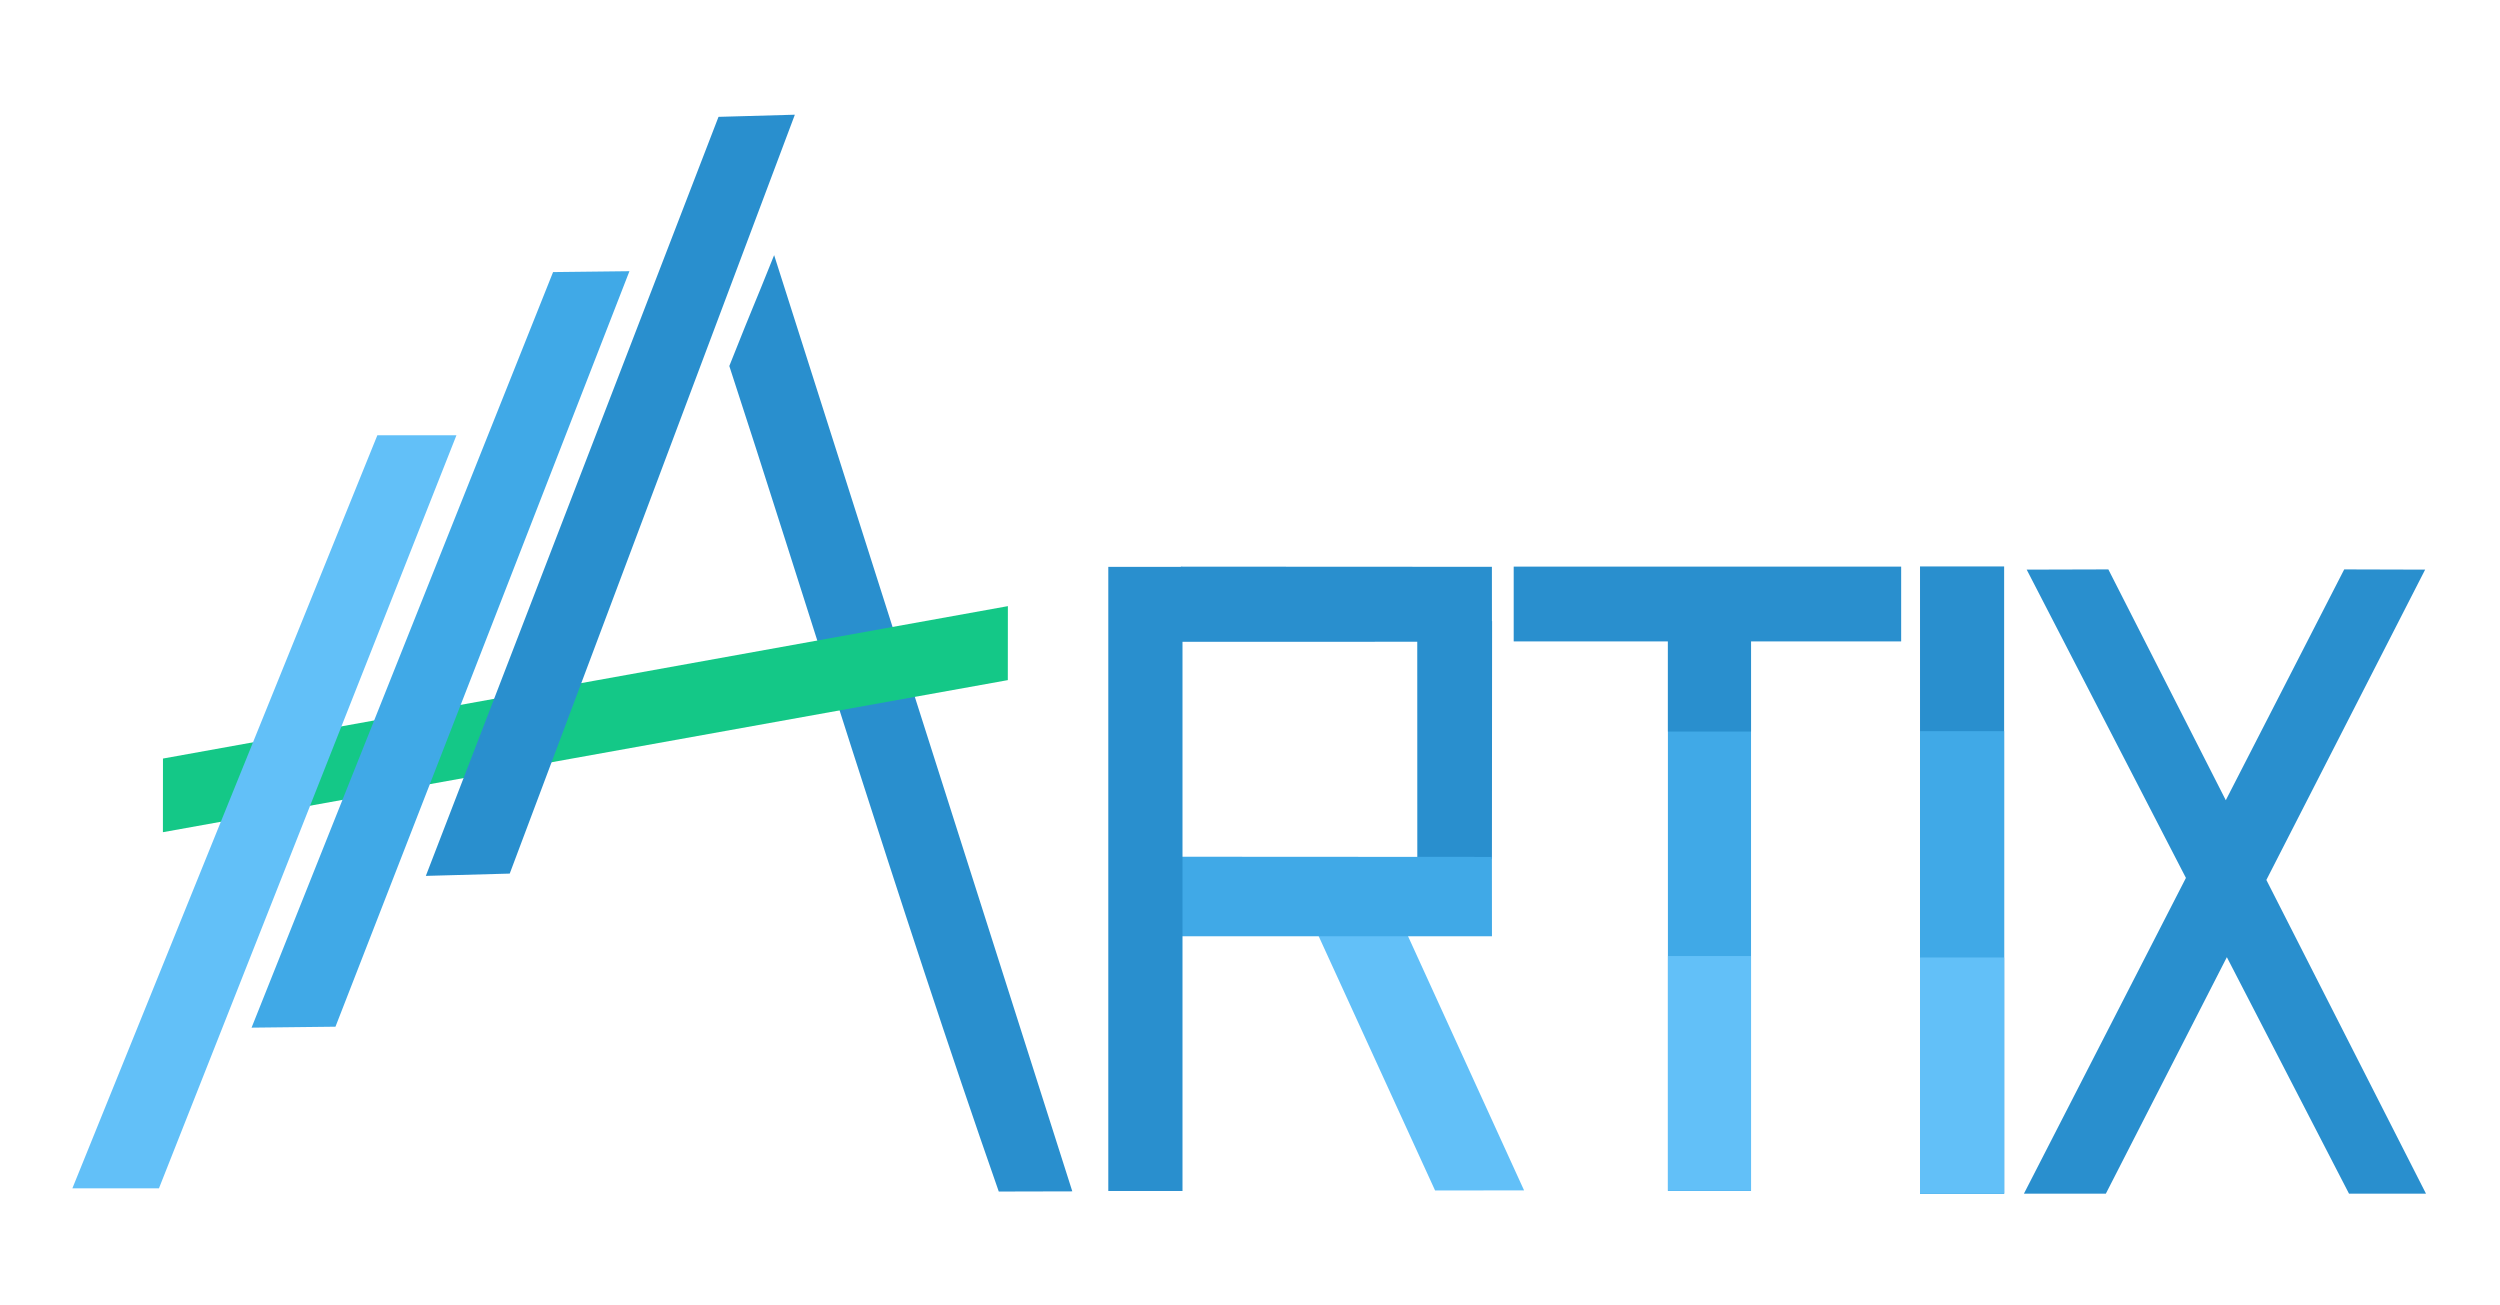
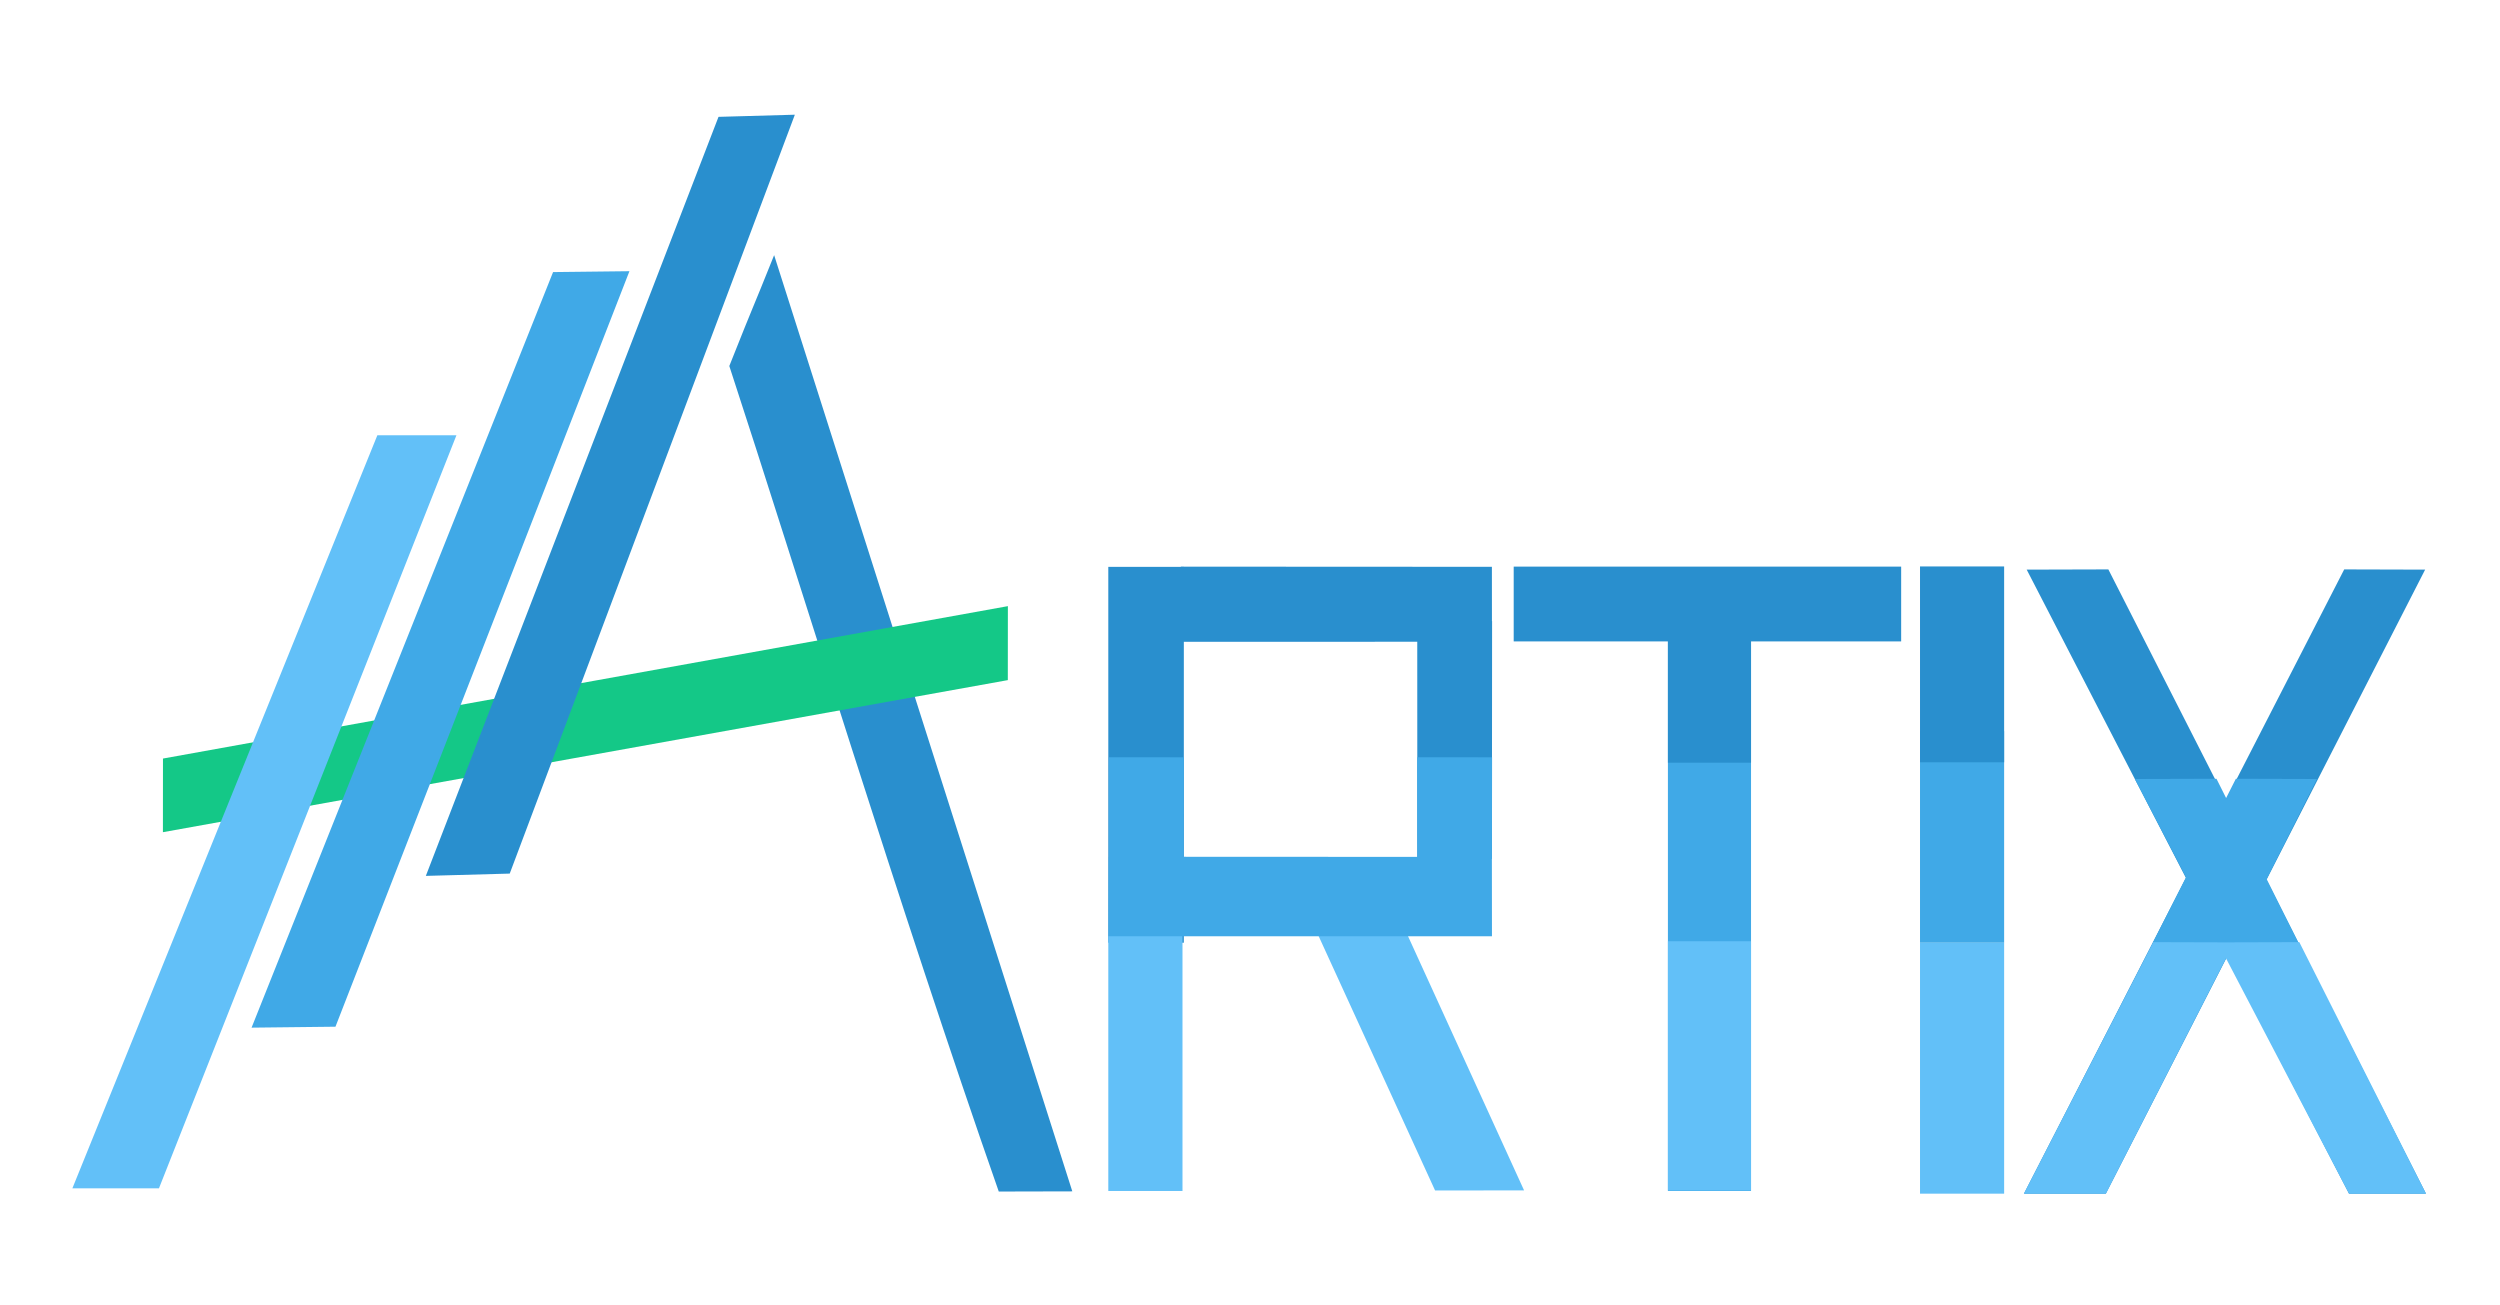
<svg xmlns="http://www.w3.org/2000/svg" width="575mm" height="300mm" viewBox="0 0 575 300" version="1.1" id="svg8">
  <defs id="defs2" />
  <g id="layer1" transform="translate(0,3)">
    <path style="opacity:1;fill:#298fce;fill-opacity:1;fill-rule:nonzero;stroke:none;stroke-width:0.307;stroke-miterlimit:4;stroke-dasharray:none;stroke-dashoffset:24.5;stroke-opacity:1" d="m 325.968,139.832 17.213,0.035 -0.038,54.646 -17.163,0.01 z" id="path866" />
    <path style="fill:#298fce;fill-opacity:1;stroke:none;stroke-width:0.283px;stroke-linecap:butt;stroke-linejoin:miter;stroke-opacity:1" d="m 178.051,55.683 68.58,215.331 -16.914,0.04 C 207.025,206.242 182.939,127.533 167.742,81.184 c 6.496,-16.352 4.654,-11.374 10.309,-25.502 z" id="path828-8-0-1" />
    <path style="fill:#14c887;fill-opacity:1;stroke:none;stroke-width:0.283px;stroke-linecap:butt;stroke-linejoin:miter;stroke-opacity:1" d="m 231.811,136.412 -0.014,17.016 -194.328,34.976 0.014,-16.937 z" id="path828-8-0-7" />
    <path style="fill:#62c0f8;fill-opacity:1;stroke:none;stroke-width:0.282px;stroke-linecap:butt;stroke-linejoin:miter;stroke-opacity:1" d="M 86.791,97.114 H 104.981 L 36.557,270.319 H 16.645 Z" id="path828" />
    <path style="fill:#40a9e7;fill-opacity:1;stroke:none;stroke-width:0.283px;stroke-linecap:butt;stroke-linejoin:miter;stroke-opacity:1" d="M 127.207,59.58 144.769,59.376 77.157,233.142 57.859,233.36 Z" id="path828-8" />
    <path style="fill:#298fce;fill-opacity:1;stroke:none;stroke-width:0.283px;stroke-linecap:butt;stroke-linejoin:miter;stroke-opacity:1" d="m 165.258,23.875 17.558,-0.492 -65.579,174.544 -19.294,0.527 z" id="path828-8-0" />
    <path style="opacity:1;fill:#40a9e7;fill-opacity:1;fill-rule:nonzero;stroke:none;stroke-width:0.494;stroke-miterlimit:4;stroke-dasharray:none;stroke-dashoffset:24.5;stroke-opacity:1" d="m 383.619,143.812 h 19.118 v 127.114 h -19.118 z" id="rect859" />
-     <path style="opacity:1;fill:#298fce;fill-opacity:1;fill-rule:nonzero;stroke:none;stroke-width:0.529;stroke-miterlimit:4;stroke-dasharray:none;stroke-dashoffset:24.5;stroke-opacity:1" d="m 441.604,127.282 h 19.347 v 144.261 h -19.347 z" id="rect863" />
    <path id="rect833" style="opacity:1;fill:#298fce;fill-opacity:1;fill-rule:nonzero;stroke:none;stroke-width:0.533;stroke-miterlimit:4;stroke-dasharray:none;stroke-dashoffset:24.5;stroke-opacity:1" d="m 539.17,127.962 18.612,0.053 -73.436,143.527 -18.845,0.002 z m -73.031,0.053 18.78,-0.053 73.06,143.582 -17.707,-0.002 z" />
    <path id="path858" d="m 303.112,211.922 20.555,0.01 26.874,58.862 -20.473,0.012 z" style="opacity:1;fill:#62c0f8;fill-opacity:1;fill-rule:nonzero;stroke:none;stroke-width:0.359;stroke-miterlimit:4;stroke-dasharray:none;stroke-dashoffset:24.5;stroke-opacity:1" />
    <path style="opacity:1;fill:#298fce;fill-opacity:1;fill-rule:nonzero;stroke:none;stroke-width:0.352;stroke-miterlimit:4;stroke-dasharray:none;stroke-dashoffset:24.5;stroke-opacity:1" d="m 271.55,144.614 0.046,-17.286 71.541,0.038 0.014,17.236 z" id="path862" />
-     <path id="path864" d="m 271.14,212.348 0.046,-18.3 71.95,0.041 0.014,18.246 z" style="opacity:1;fill:#40a9e7;fill-opacity:1;fill-rule:nonzero;stroke:none;stroke-width:0.363;stroke-miterlimit:4;stroke-dasharray:none;stroke-dashoffset:24.5;stroke-opacity:1" />
-     <path style="opacity:1;fill:#298fce;fill-opacity:1;fill-rule:nonzero;stroke:none;stroke-width:0.503;stroke-miterlimit:4;stroke-dasharray:none;stroke-dashoffset:24.5;stroke-opacity:1" d="m 254.909,127.378 h 17.065 v 143.548 h -17.065 z" id="rect832" />
-     <path id="path831" d="m 441.604,165.17 h 19.347 v 106.373 h -19.347 z" style="opacity:1;fill:#40a9e7;fill-opacity:1;fill-rule:nonzero;stroke:none;stroke-width:0.454;stroke-miterlimit:4;stroke-dasharray:none;stroke-dashoffset:24.5;stroke-opacity:1" />
-     <path style="opacity:1;fill:#62c0f8;fill-opacity:1;fill-rule:nonzero;stroke:none;stroke-width:0.325;stroke-miterlimit:4;stroke-dasharray:none;stroke-dashoffset:24.5;stroke-opacity:1" d="m 441.604,217.224 h 19.347 v 54.319 h -19.347 z" id="path833" />
-     <path id="path826" d="m 383.619,216.891 h 19.118 v 53.979 h -19.118 z" style="opacity:1;fill:#62c0f8;fill-opacity:1;fill-rule:nonzero;stroke:none;stroke-width:0.322;stroke-miterlimit:4;stroke-dasharray:none;stroke-dashoffset:24.5;stroke-opacity:1" />
-     <path id="path835" d="m 383.619,131.112 h 19.118 v 34.143 h -19.118 z" style="opacity:1;fill:#298fce;fill-opacity:1;fill-rule:nonzero;stroke:none;stroke-width:0.256;stroke-miterlimit:4;stroke-dasharray:none;stroke-dashoffset:24.5;stroke-opacity:1" />
+     <path style="opacity:1;fill:#298fce;fill-opacity:1;fill-rule:nonzero;stroke:none;stroke-width:0.394;stroke-miterlimit:4;stroke-dasharray:none;stroke-dashoffset:24.5;stroke-opacity:1" d="m 254.909,127.378 h 17.372 v 86.449 h -17.372 z" id="rect832" />
+     <path id="path831" d="m 441.604,165.17 h 19.347 v 48.67 h -19.347 z" style="opacity:1;fill:#40a9e7;fill-opacity:1;fill-rule:nonzero;stroke:none;stroke-width:0.307;stroke-miterlimit:4;stroke-dasharray:none;stroke-dashoffset:24.5;stroke-opacity:1" />
+     <path style="opacity:1;fill:#62c0f8;fill-opacity:1;fill-rule:nonzero;stroke:none;stroke-width:0.335;stroke-miterlimit:4;stroke-dasharray:none;stroke-dashoffset:24.5;stroke-opacity:1" d="m 441.604,213.84 h 19.347 v 57.703 h -19.347 z" id="path833" />
+     <path id="path826" d="m 383.619,213.486 h 19.118 v 57.342 h -19.118 z" style="opacity:1;fill:#62c0f8;fill-opacity:1;fill-rule:nonzero;stroke:none;stroke-width:0.332;stroke-miterlimit:4;stroke-dasharray:none;stroke-dashoffset:24.5;stroke-opacity:1" />
+     <path id="path835" d="m 383.619,131.558 h 19.118 v 40.864 h -19.118 z" style="opacity:1;fill:#298fce;fill-opacity:1;fill-rule:nonzero;stroke:none;stroke-width:0.28;stroke-miterlimit:4;stroke-dasharray:none;stroke-dashoffset:24.5;stroke-opacity:1" />
    <path style="opacity:1;fill:#298fce;fill-opacity:1;fill-rule:nonzero;stroke:none;stroke-width:0.402;stroke-miterlimit:4;stroke-dasharray:none;stroke-dashoffset:24.5;stroke-opacity:1" d="m 348.151,144.524 v -17.203 h 89.116 v 17.203 z" id="rect861" />
+     <path id="path830" d="m 254.909,212.239 h 17.065 v 58.687 h -17.065 z" style="opacity:1;fill:#62c0f8;fill-opacity:1;fill-rule:nonzero;stroke:none;stroke-width:0.322;stroke-miterlimit:4;stroke-dasharray:none;stroke-dashoffset:24.5;stroke-opacity:1" />
+     <path style="opacity:1;fill:#298fce;fill-opacity:1;fill-rule:nonzero;stroke:none;stroke-width:0.296;stroke-miterlimit:4;stroke-dasharray:none;stroke-dashoffset:24.5;stroke-opacity:1" d="m 441.604,127.282 h 19.347 v 45.046 h -19.347 z" id="rect863" />
+     <path id="path864" d="m 254.961,212.348 0.057,-18.3 88.116,0.041 0.017,18.246 z" style="opacity:1;fill:#40a9e7;fill-opacity:1;fill-rule:nonzero;stroke:none;stroke-width:0.402;stroke-miterlimit:4;stroke-dasharray:none;stroke-dashoffset:24.5;stroke-opacity:1" />
+     <path id="path832" d="m 325.968,171.167 17.213,0.015 -0.038,23.338 -17.163,0.004 z" style="opacity:1;fill:#40a9e7;fill-opacity:1;fill-rule:nonzero;stroke:none;stroke-width:0.201;stroke-miterlimit:4;stroke-dasharray:none;stroke-dashoffset:24.5;stroke-opacity:1" />
+     <path style="opacity:1;fill:#40a9e7;fill-opacity:1;fill-rule:nonzero;stroke:none;stroke-width:0.201;stroke-miterlimit:4;stroke-dasharray:none;stroke-dashoffset:24.5;stroke-opacity:1" d="m 255.059,171.167 17.213,0.015 -0.038,23.338 -17.163,0.004 z" id="path834" />
+     <path d="m 514.249,176.117 18.662,0.053 -18.932,37.694 -18.845,0.002 z m -23.239,0.053 18.78,-0.053 18.885,37.749 -18.036,-0.002 z" style="opacity:1;fill:#40a9e7;fill-opacity:1;fill-rule:nonzero;stroke:none;stroke-width:0.533;stroke-miterlimit:4;stroke-dasharray:none;stroke-dashoffset:24.5;stroke-opacity:1" id="path836" />
+     <path d="m 495.249,213.687 18.612,0.053 -29.515,57.802 -18.845,0.002 z m 14.811,0.053 18.78,-0.053 29.139,57.857 -17.707,-0.002 z" style="opacity:1;fill:#62c0f8;fill-opacity:1;fill-rule:nonzero;stroke:none;stroke-width:0.533;stroke-miterlimit:4;stroke-dasharray:none;stroke-dashoffset:24.5;stroke-opacity:1" id="path838" />
  </g>
</svg>
